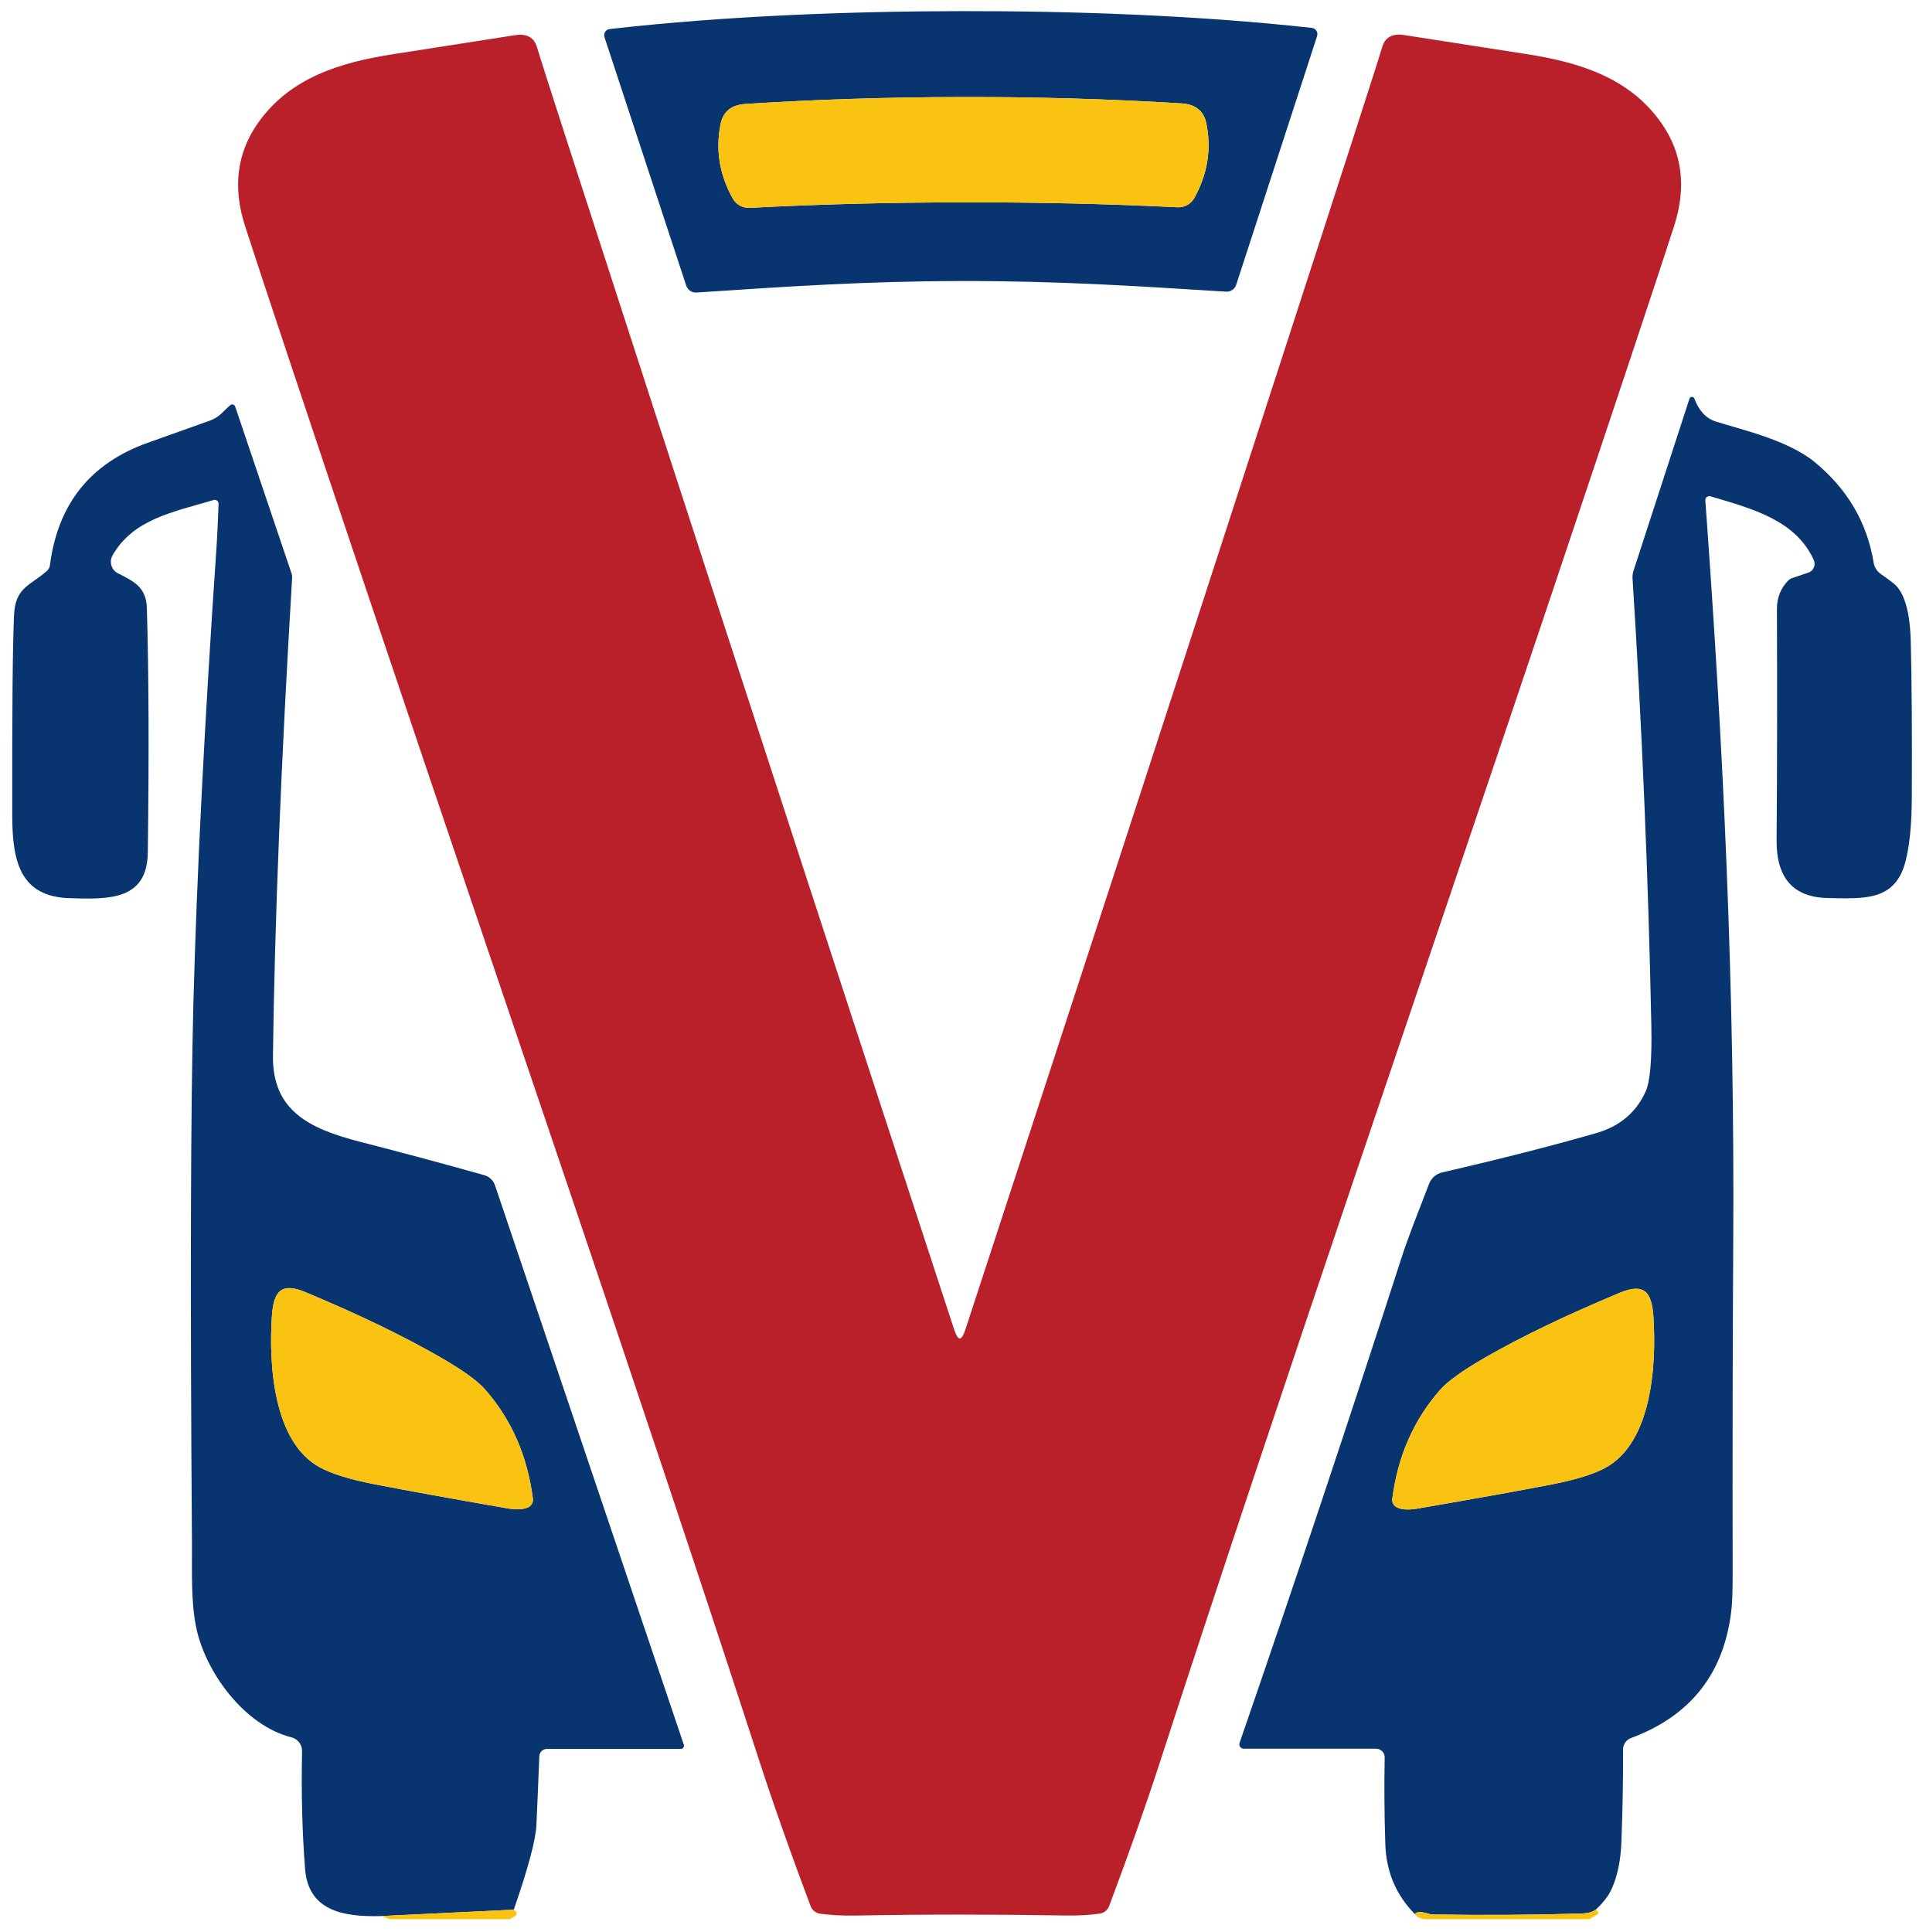
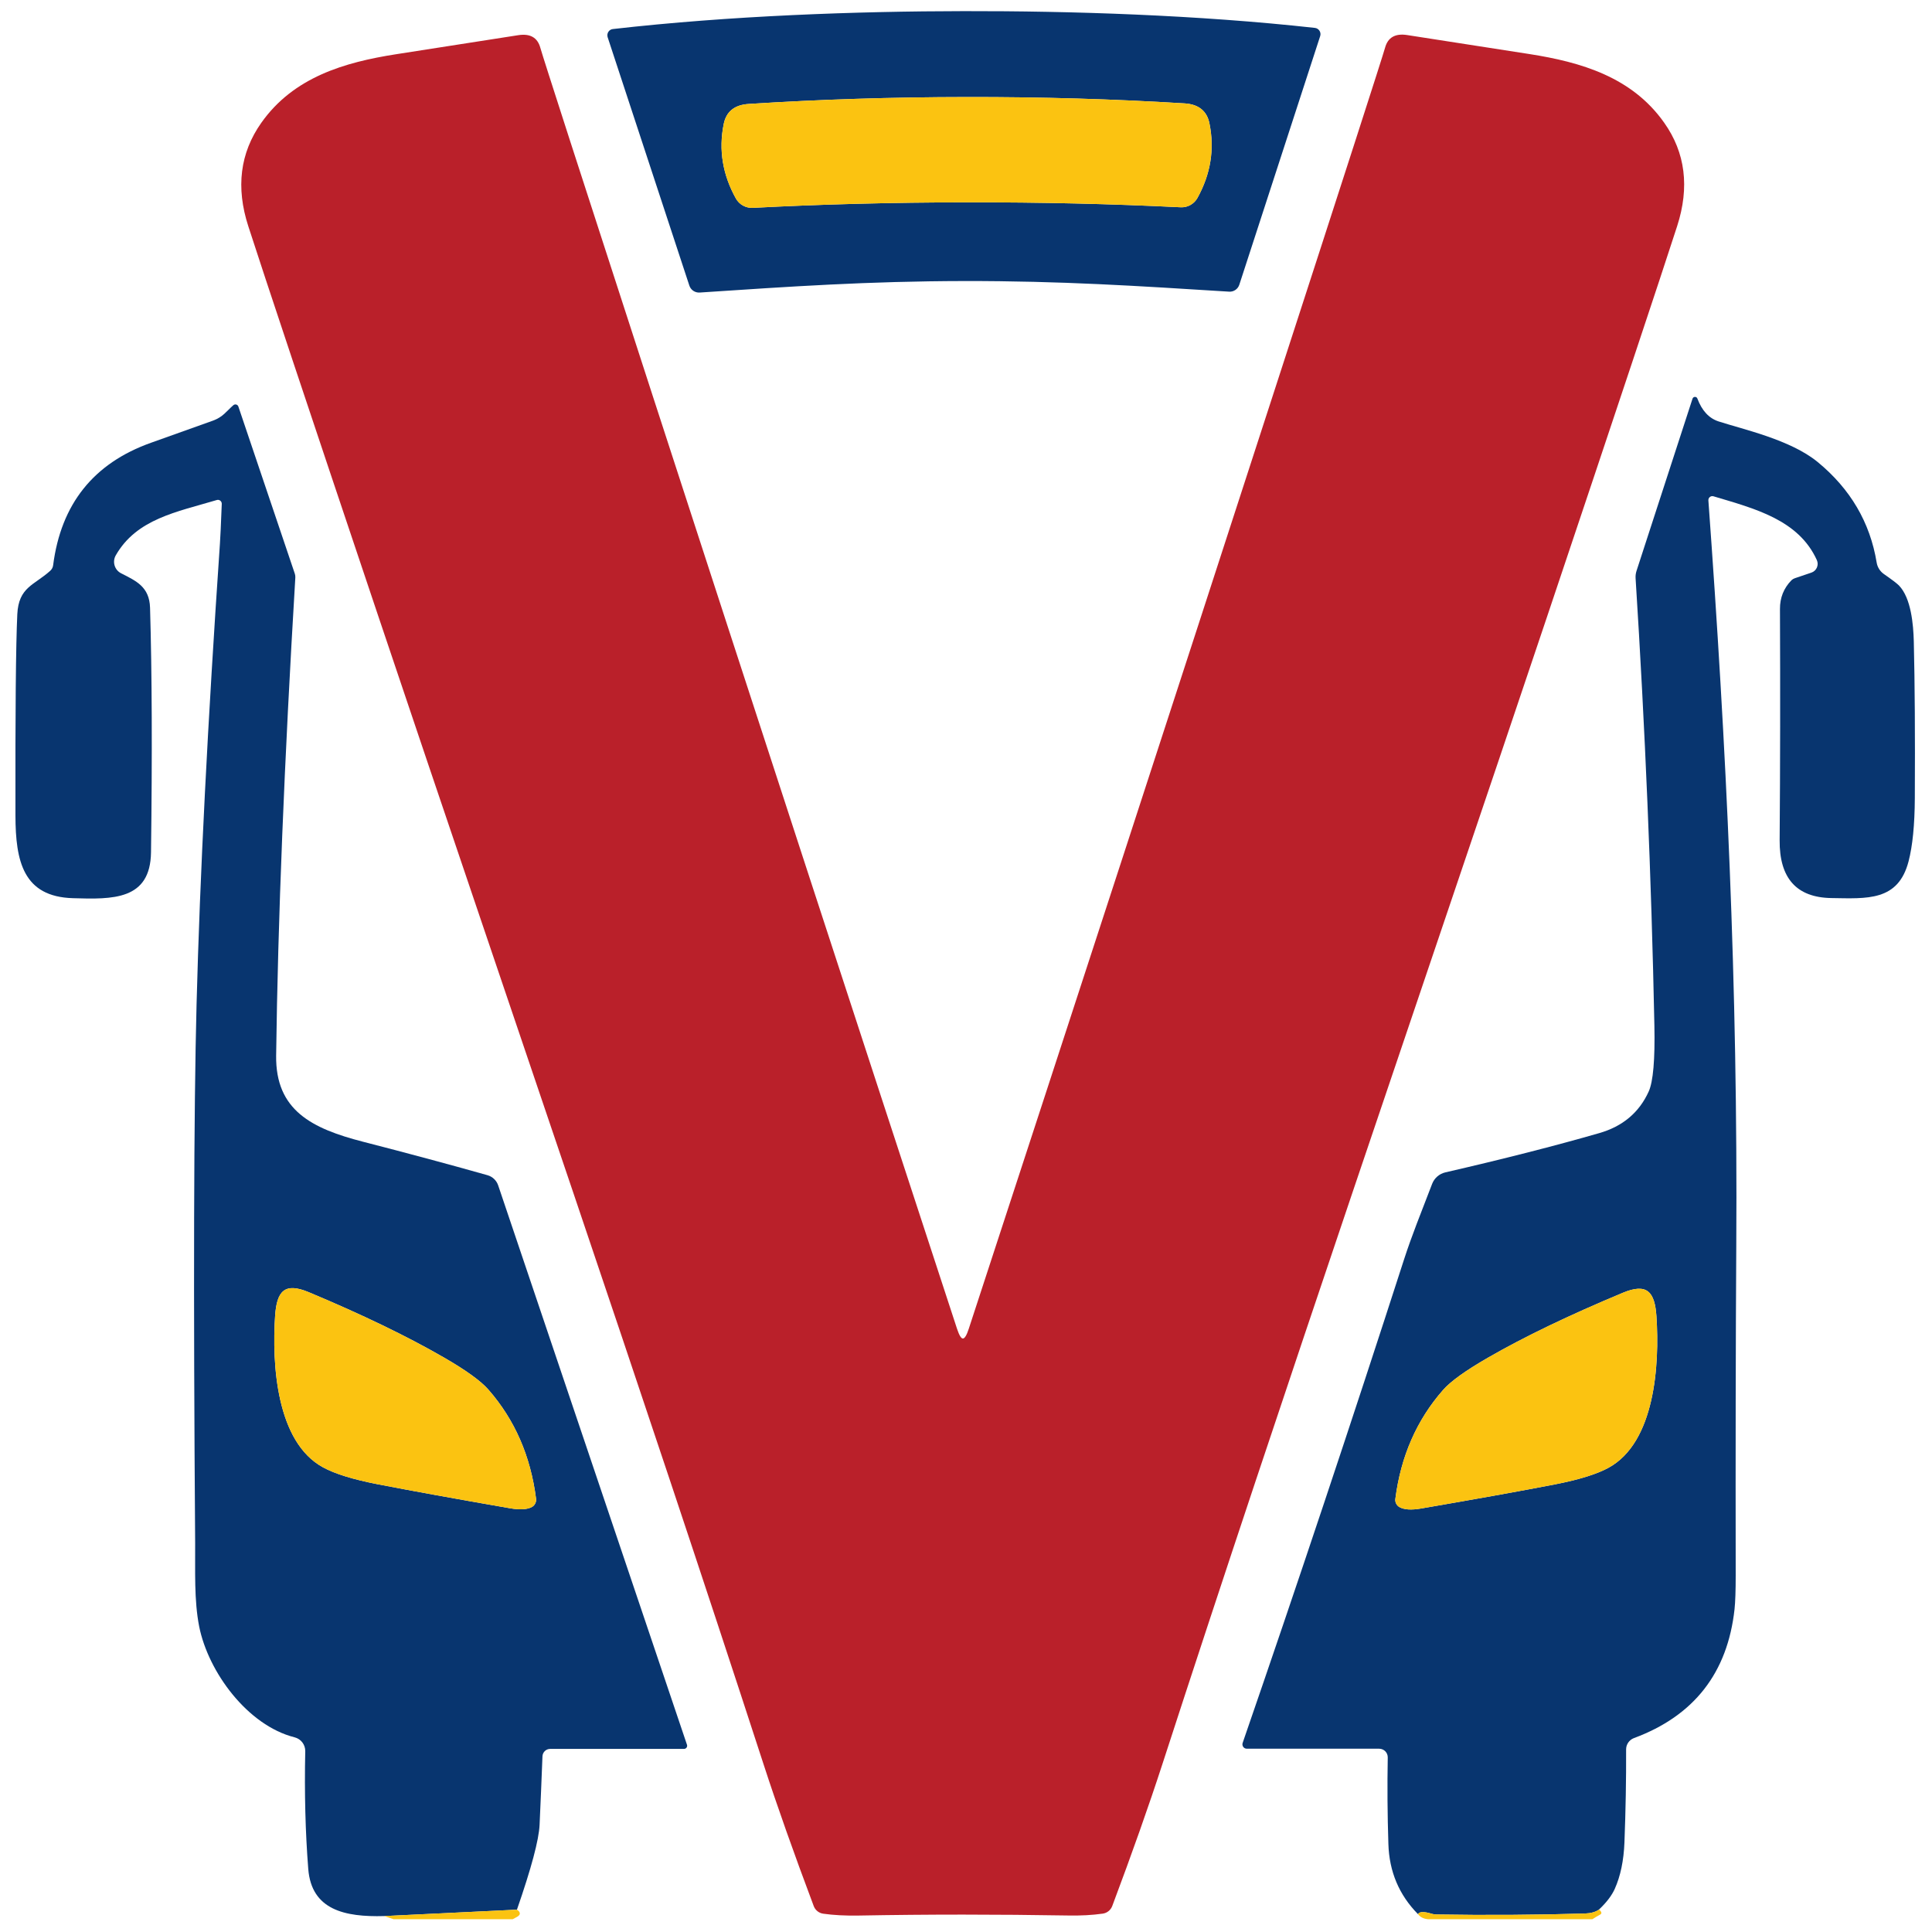
- <svg xmlns="http://www.w3.org/2000/svg" version="1.1" viewBox="0.00 0.00 300.73 302.00" width="300" height="301">
+ <svg xmlns="http://www.w3.org/2000/svg" version="1.1" viewBox="0.00 0.00 300.73 302.00" width="50" height="50">
  <path fill="#08356f" d="   M 150.03 1.74   C 166.74 1.71 186.57 2.33 204.90 4.36   C 205.52 4.43 205.92 5.05 205.73 5.64   L 193.09 44.50   C 192.87 45.19 192.21 45.64 191.49 45.59   C 177.09 44.69 165.23 43.91 150.10 43.93   C 134.98 43.96 123.12 44.77 108.72 45.73   C 108.00 45.77 107.34 45.32 107.12 44.64   L 94.35 5.82   C 94.16 5.22 94.56 4.60 95.17 4.54   C 113.50 2.45 133.33 1.76 150.03 1.74   Z   M 150.47 31.63   C 162.08 31.61 173.23 31.87 183.92 32.40   C 185.00 32.46 186.01 31.89 186.54 30.95   C 188.61 27.21 189.24 23.33 188.42 19.30   C 188.03 17.34 186.72 16.29 184.51 16.16   C 173.42 15.48 162.07 15.15 150.45 15.17   C 138.83 15.18 127.48 15.54 116.39 16.25   C 114.18 16.39 112.88 17.44 112.49 19.40   C 111.68 23.43 112.32 27.31 114.40 31.04   C 114.93 31.98 115.95 32.54 117.02 32.49   C 127.72 31.93 138.87 31.64 150.47 31.63   Z" />
  <path fill="#ba202a" d="   M 149.89 299.28   C 144.44 299.28 138.98 299.33 133.50 299.43   C 131.48 299.46 129.67 299.37 128.06 299.14   C 127.38 299.05 126.80 298.59 126.56 297.94   C 123.45 289.66 120.83 282.27 118.72 275.78   C 99.65 217.14 78.70 156.44 58.50 96.32   C 47.52 63.65 40.75 43.33 38.18 35.37   C 36.21 29.30 36.89 23.91 40.20 19.21   C 45.25 12.05 53.22 9.74 61.26 8.48   C 66.66 7.63 73.03 6.64 80.37 5.50   C 82.24 5.21 83.39 5.87 83.83 7.48   C 84.27 9.05 90.11 27.13 101.34 61.71   C 117.23 110.63 133.10 159.29 148.96 207.70   C 149.30 208.72 149.60 209.23 149.88 209.23   C 150.16 209.23 150.47 208.72 150.80 207.70   C 166.64 159.29 182.50 110.62 198.37 61.69   C 209.60 27.11 215.43 9.03 215.87 7.46   C 216.31 5.85 217.46 5.19 219.33 5.48   C 226.67 6.62 233.04 7.61 238.44 8.45   C 246.48 9.71 254.45 12.02 259.50 19.18   C 262.82 23.87 263.49 29.26 261.53 35.34   C 258.96 43.30 252.20 63.61 241.23 96.29   C 221.04 156.42 200.11 217.12 181.06 275.77   C 178.95 282.26 176.34 289.65 173.23 297.93   C 172.99 298.58 172.41 299.04 171.73 299.13   C 170.12 299.36 168.31 299.46 166.29 299.42   C 160.81 299.33 155.34 299.28 149.89 299.28   Z" />
  <path fill="#fbc311" d="   M 150.45 15.17   C 162.07 15.15 173.42 15.48 184.51 16.16   C 186.72 16.29 188.03 17.34 188.42 19.30   C 189.24 23.33 188.61 27.21 186.54 30.95   C 186.01 31.89 185.00 32.46 183.92 32.40   C 173.23 31.87 162.08 31.61 150.47 31.63   C 138.87 31.64 127.72 31.93 117.02 32.49   C 115.95 32.54 114.93 31.98 114.40 31.04   C 112.32 27.31 111.68 23.43 112.49 19.40   C 112.88 17.44 114.18 16.39 116.39 16.25   C 127.48 15.54 138.83 15.18 150.45 15.17   Z" />
  <path fill="#08356f" d="   M 249.31 298.49   C 248.77 298.88 248.04 299.08 247.13 299.11   C 239.37 299.34 231.61 299.39 223.85 299.26   C 223.63 299.25 223.41 299.22 223.20 299.16   C 221.96 298.78 221.23 298.80 221.02 299.21   C 218.07 296.22 216.52 292.57 216.39 288.24   C 216.24 283.65 216.21 279.15 216.29 274.72   C 216.31 273.97 215.70 273.35 214.95 273.35   L 194.26 273.35   C 193.79 273.35 193.46 272.89 193.61 272.44   C 202.16 247.67 210.57 222.48 218.84 196.86   C 220.09 193.01 221.40 189.83 223.23 185.05   C 223.58 184.15 224.35 183.48 225.29 183.26   C 234.38 181.17 242.41 179.12 249.36 177.12   C 253.01 176.07 255.59 173.91 257.08 170.62   C 257.78 169.08 258.08 165.63 257.97 160.28   C 257.50 137.15 256.52 113.84 255.03 90.36   C 255.01 89.98 255.06 89.59 255.18 89.23   L 263.93 62.32   C 264.05 61.96 264.56 61.94 264.69 62.30   C 265.40 64.19 266.50 65.38 267.99 65.87   C 271.84 67.12 279.22 68.72 283.48 72.21   C 288.61 76.42 291.69 81.67 292.72 87.96   C 292.84 88.67 293.24 89.30 293.83 89.72   C 295.12 90.62 295.91 91.22 296.20 91.52   C 298.11 93.50 298.45 97.64 298.52 100.25   C 298.68 106.80 298.73 114.97 298.68 124.75   C 298.66 128.93 298.33 132.23 297.70 134.65   C 296.07 140.91 291.21 140.46 285.62 140.38   C 280.19 140.29 277.50 137.28 277.55 131.34   C 277.64 119.66 277.65 107.61 277.60 95.19   C 277.59 93.44 278.19 91.94 279.39 90.71   C 279.53 90.57 279.71 90.46 279.91 90.39   L 282.51 89.51   C 283.32 89.24 283.72 88.32 283.36 87.54   C 280.49 81.22 273.59 79.49 267.21 77.58   C 266.79 77.45 266.38 77.79 266.41 78.22   C 269.21 116.62 271.03 153.90 270.77 194.74   C 270.68 209.55 270.65 226.72 270.68 246.25   C 270.68 248.64 270.62 250.40 270.50 251.53   C 269.41 261.49 264.17 268.21 254.77 271.69   C 254.04 271.97 253.55 272.67 253.55 273.45   C 253.57 278.16 253.48 283.00 253.29 287.99   C 253.18 290.84 252.67 293.26 251.78 295.25   C 251.31 296.30 250.49 297.38 249.31 298.49   Z   M 218.10 235.57   C 218.83 235.99 219.96 236.07 221.51 235.80   C 230.04 234.33 236.96 233.09 242.28 232.06   C 246.07 231.33 248.90 230.46 250.75 229.46   C 258.09 225.51 258.79 213.29 258.29 205.75   C 258.03 201.93 256.83 200.50 253.04 202.08   C 244.65 205.58 237.62 208.96 231.95 212.23   C 228.46 214.24 226.12 215.92 224.94 217.27   C 220.82 221.96 218.33 227.64 217.48 234.30   C 217.41 234.81 217.66 235.31 218.10 235.57   Z" />
  <path fill="#08356f" d="   M 80.17 298.51   L 59.42 299.51   C 53.27 299.68 48.06 298.56 47.55 292.15   C 47.10 286.40 46.94 280.27 47.08 273.75   C 47.10 272.72 46.41 271.82 45.42 271.57   C 38.06 269.72 31.92 261.36 30.50 254.25   C 29.69 250.14 29.90 245.54 29.87 241.22   C 29.58 201.60 29.66 173.53 30.09 157.00   C 30.61 136.99 31.83 113.00 33.74 85.02   C 33.81 84.13 33.90 82.05 34.03 78.76   C 34.04 78.35 33.65 78.04 33.26 78.16   C 26.98 80.03 20.72 81.11 17.46 86.81   C 16.89 87.81 17.27 89.09 18.29 89.61   C 20.64 90.81 22.72 91.71 22.82 95.00   C 23.12 105.11 23.17 117.85 22.97 133.23   C 22.87 140.72 16.99 140.59 10.76 140.40   C 2.99 140.17 1.80 134.63 1.78 127.51   C 1.75 111.36 1.84 100.86 2.07 96.01   C 2.28 91.75 4.72 91.48 7.22 89.22   C 7.47 88.99 7.63 88.69 7.67 88.36   C 8.90 78.78 14.00 72.40 22.97 69.21   C 26.18 68.07 29.41 66.92 32.66 65.75   C 34.22 65.18 34.75 64.29 35.84 63.34   C 36.11 63.11 36.52 63.22 36.63 63.56   L 45.45 89.68   C 45.51 89.87 45.54 90.06 45.53 90.26   C 43.80 119.10 42.80 144.02 42.53 165.01   C 42.42 173.57 48.12 176.41 56.11 178.47   C 62.92 180.22 69.40 181.96 75.56 183.70   C 76.35 183.92 76.98 184.52 77.24 185.30   L 106.75 272.73   C 106.86 273.05 106.62 273.38 106.28 273.38   L 85.36 273.38   C 84.71 273.38 84.18 273.90 84.16 274.55   C 84.01 278.42 83.86 281.98 83.71 285.25   C 83.60 287.61 82.42 292.03 80.17 298.51   Z   M 82.54 235.55   C 82.98 235.28 83.22 234.79 83.16 234.28   C 82.31 227.61 79.83 221.93 75.72 217.23   C 74.54 215.87 72.21 214.19 68.71 212.17   C 63.04 208.90 56.02 205.50 47.63 201.99   C 43.84 200.40 42.64 201.83 42.37 205.65   C 41.86 213.19 42.54 225.42 49.88 229.38   C 51.73 230.39 54.56 231.26 58.35 232.00   C 63.67 233.03 70.60 234.29 79.12 235.77   C 80.67 236.04 81.81 235.96 82.54 235.55   Z" />
  <path fill="#fbc311" d="   M 218.10 235.57   C 217.66 235.31 217.41 234.81 217.48 234.30   C 218.33 227.64 220.82 221.96 224.94 217.27   C 226.12 215.92 228.46 214.24 231.95 212.23   C 237.62 208.96 244.65 205.58 253.04 202.08   C 256.83 200.50 258.03 201.93 258.29 205.75   C 258.79 213.29 258.09 225.51 250.75 229.46   C 248.90 230.46 246.07 231.33 242.28 232.06   C 236.96 233.09 230.04 234.33 221.51 235.80   C 219.96 236.07 218.83 235.99 218.10 235.57   Z" />
  <path fill="#fbc311" d="   M 82.54 235.55   C 81.81 235.96 80.67 236.04 79.12 235.77   C 70.60 234.29 63.67 233.03 58.35 232.00   C 54.56 231.26 51.73 230.39 49.88 229.38   C 42.54 225.42 41.86 213.19 42.37 205.65   C 42.64 201.83 43.84 200.40 47.63 201.99   C 56.02 205.50 63.04 208.90 68.71 212.17   C 72.21 214.19 74.54 215.87 75.72 217.23   C 79.83 221.93 82.31 227.61 83.16 234.28   C 83.22 234.79 82.98 235.28 82.54 235.55   Z" />
  <path fill="#fbc311" d="   M 80.17 298.51   C 80.48 298.70 80.63 298.91 80.62 299.14   C 80.61 299.32 80.45 299.49 80.16 299.65   C 79.95 299.76 79.73 299.88 79.51 300.00   L 60.88 300.00   L 59.42 299.51   L 80.17 298.51   Z" />
  <path fill="#fbc311" d="   M 249.31 298.49   C 249.74 298.84 249.80 299.11 249.49 299.28   C 249.07 299.51 248.67 299.75 248.28 300.00   L 222.57 300.00   C 221.86 299.93 221.35 299.66 221.02 299.21   C 221.23 298.80 221.96 298.78 223.20 299.16   C 223.41 299.22 223.63 299.25 223.85 299.26   C 231.61 299.39 239.37 299.34 247.13 299.11   C 248.04 299.08 248.77 298.88 249.31 298.49   Z" />
</svg>
